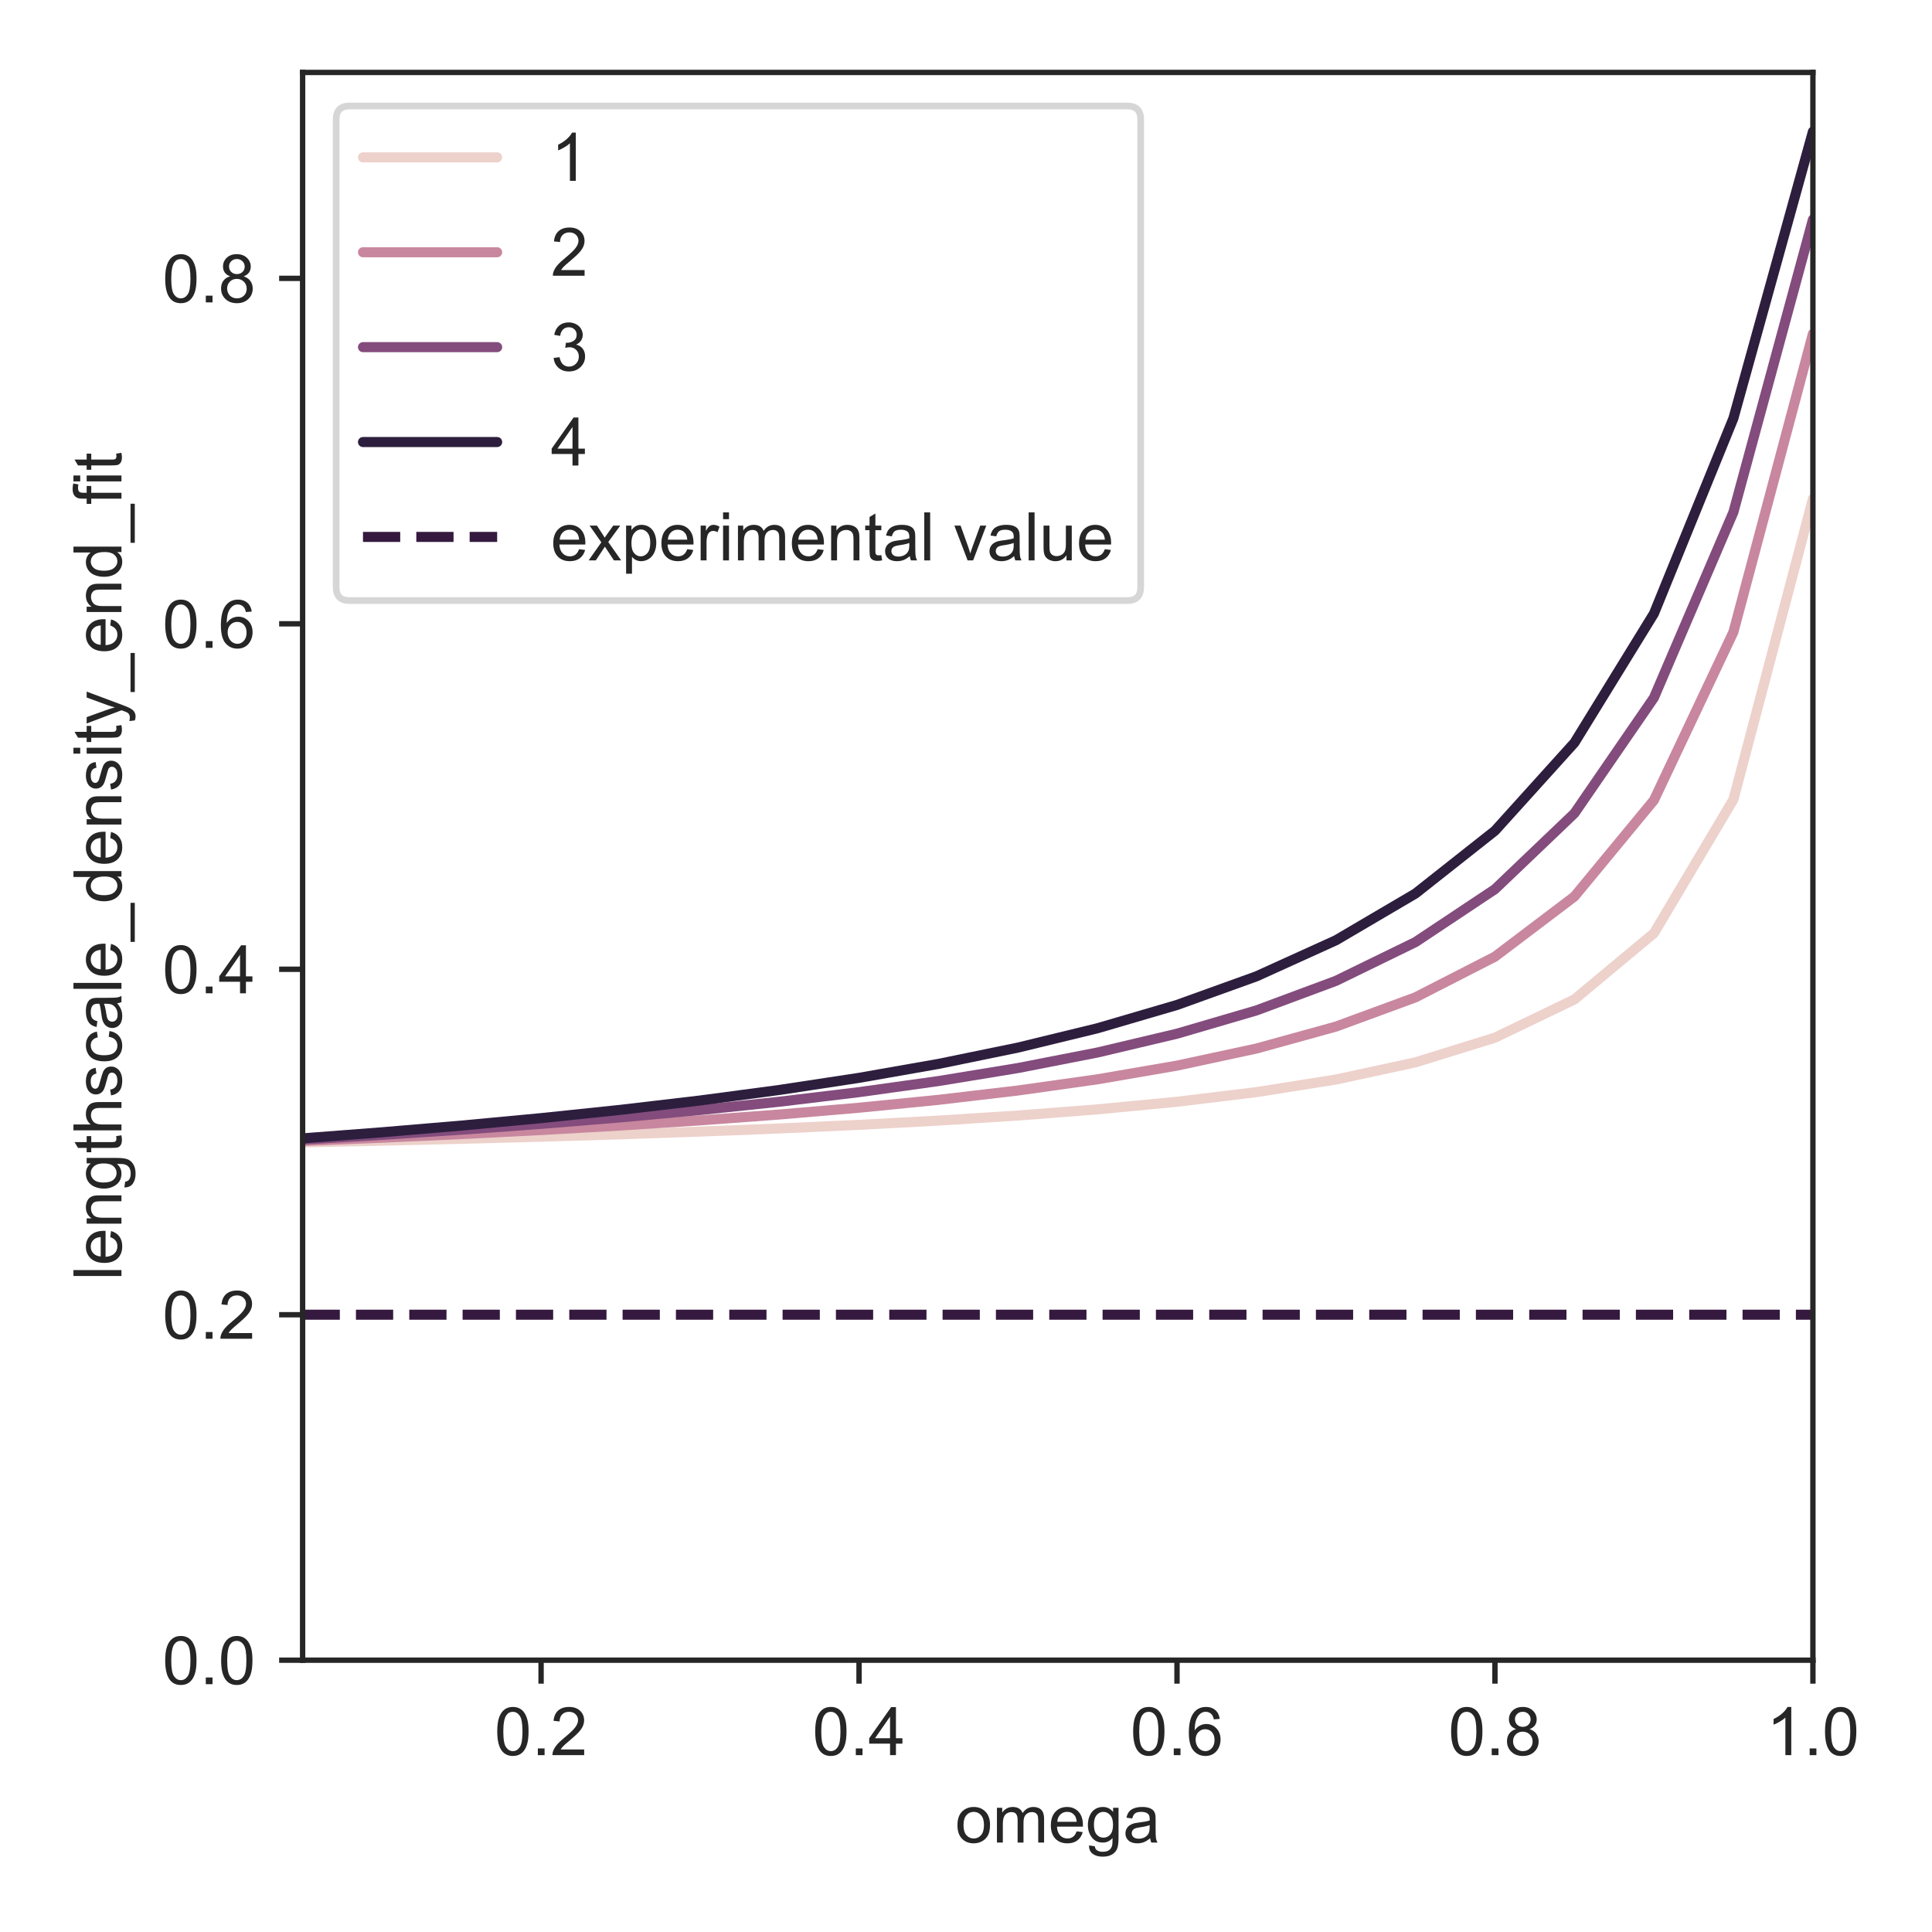
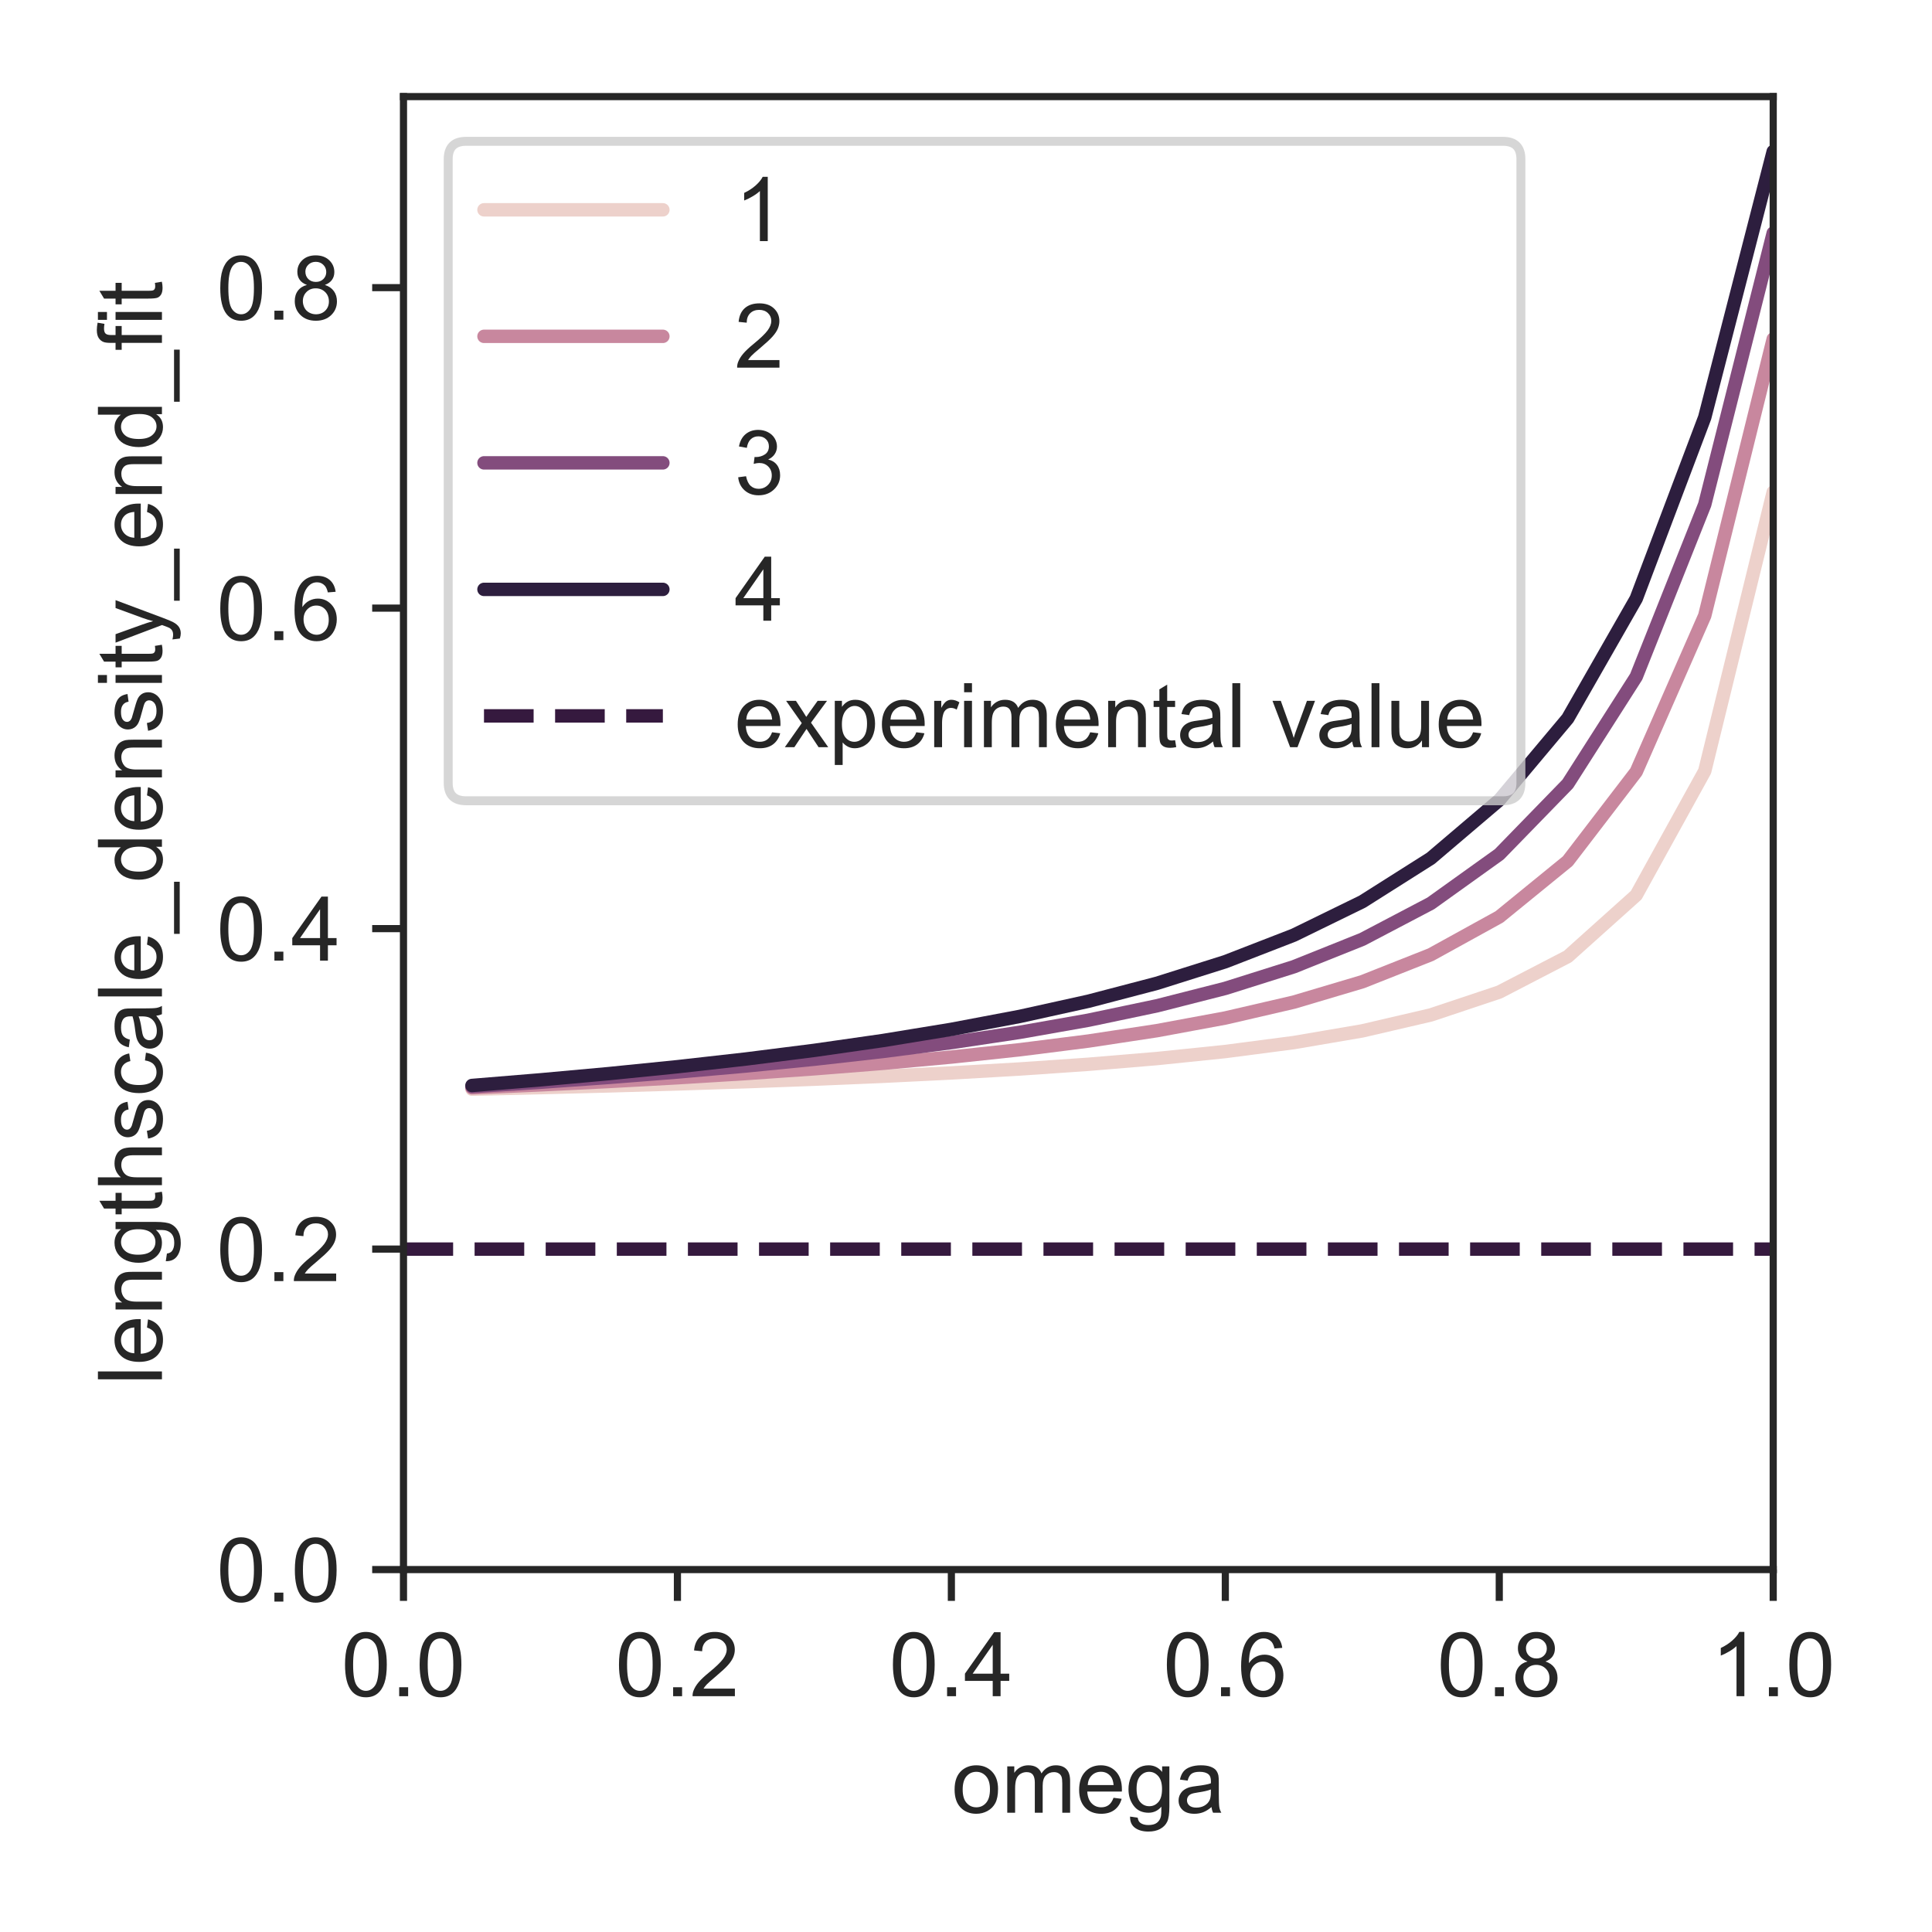
- <svg xmlns="http://www.w3.org/2000/svg" xmlns:xlink="http://www.w3.org/1999/xlink" width="288pt" height="288pt" viewBox="0 0 288 288" version="1.1">
+ <svg xmlns="http://www.w3.org/2000/svg" xmlns:xlink="http://www.w3.org/1999/xlink" width="216pt" height="216pt" viewBox="0 0 216 216" version="1.1">
  <defs>
    <style type="text/css">*{stroke-linejoin: round; stroke-linecap: butt}</style>
  </defs>
  <g id="figure_1">
    <g id="patch_1">
-       <path d="M 0 288  L 288 288  L 288 0  L 0 0  z " style="fill: #ffffff" />
+       <path d="M 0 216  L 216 216  L 216 0  L 0 0  z " style="fill: #ffffff" />
    </g>
    <g id="axes_1">
      <g id="patch_2">
-         <path d="M 45.11 247.48  L 270.248 247.48  L 270.248 10.8  L 45.11 10.8  z " style="fill: #ffffff" />
+         <path d="M 45.11 175.48  L 198.248 175.48  L 198.248 10.8  L 45.11 10.8  z " style="fill: #ffffff" />
      </g>
      <g id="matplotlib.axis_1">
        <g id="xtick_1">
          <g id="line2d_1">
            <defs>
-               <path id="m78186e84e7" d="M 0 0  L 0 3.5  " style="stroke: #262626; stroke-width: 0.8" />
-             </defs>
-             <g>
-               <use xlink:href="#m78186e84e7" x="80.658" y="247.48" style="fill: #262626; stroke: #262626; stroke-width: 0.8" />
+               <path id="mb93e6e6252" d="M 0 0  L 0 3.5  " style="stroke: #262626; stroke-width: 0.8" />
+             </defs>
+             <g>
+               <use xlink:href="#mb93e6e6252" x="45.11" y="175.48" style="fill: #262626; stroke: #262626; stroke-width: 0.8" />
            </g>
          </g>
          <g id="text_1">
-             <g style="fill: #262626" transform="translate(73.70803 261.6378)scale(0.1 -0.1)">
+             <g style="fill: #262626" transform="translate(38.16 189.6378)scale(0.1 -0.1)">
              <defs>
                <path id="ArialMT-30" d="M 266 2259  Q 266 3072 433 3567  Q 600 4063 929 4331  Q 1259 4600 1759 4600  Q 2128 4600 2406 4451  Q 2684 4303 2865 4023  Q 3047 3744 3150 3342  Q 3253 2941 3253 2259  Q 3253 1453 3087 958  Q 2922 463 2592 192  Q 2263 -78 1759 -78  Q 1097 -78 719 397  Q 266 969 266 2259  z M 844 2259  Q 844 1131 1108 757  Q 1372 384 1759 384  Q 2147 384 2411 759  Q 2675 1134 2675 2259  Q 2675 3391 2411 3762  Q 2147 4134 1753 4134  Q 1366 4134 1134 3806  Q 844 3388 844 2259  z " transform="scale(0.015625)" />
                <path id="ArialMT-2e" d="M 581 0  L 581 641  L 1222 641  L 1222 0  L 581 0  z " transform="scale(0.015625)" />
-                 <path id="ArialMT-32" d="M 3222 541  L 3222 0  L 194 0  Q 188 203 259 391  Q 375 700 629 1000  Q 884 1300 1366 1694  Q 2113 2306 2375 2664  Q 2638 3022 2638 3341  Q 2638 3675 2398 3904  Q 2159 4134 1775 4134  Q 1369 4134 1125 3890  Q 881 3647 878 3216  L 300 3275  Q 359 3922 746 4261  Q 1134 4600 1788 4600  Q 2447 4600 2831 4234  Q 3216 3869 3216 3328  Q 3216 3053 3103 2787  Q 2991 2522 2730 2228  Q 2469 1934 1863 1422  Q 1356 997 1212 845  Q 1069 694 975 541  L 3222 541  z " transform="scale(0.015625)" />
-               </defs>
-               <use xlink:href="#ArialMT-30" />
-               <use xlink:href="#ArialMT-2e" x="55.615" />
-               <use xlink:href="#ArialMT-32" x="83.398" />
+               </defs>
+               <use xlink:href="#ArialMT-30" />
+               <use xlink:href="#ArialMT-2e" x="55.615" />
+               <use xlink:href="#ArialMT-30" x="83.398" />
            </g>
          </g>
        </g>
        <g id="xtick_2">
          <g id="line2d_2">
            <g>
-               <use xlink:href="#m78186e84e7" x="128.055" y="247.48" style="fill: #262626; stroke: #262626; stroke-width: 0.8" />
+               <use xlink:href="#mb93e6e6252" x="75.737" y="175.48" style="fill: #262626; stroke: #262626; stroke-width: 0.8" />
            </g>
          </g>
          <g id="text_2">
-             <g style="fill: #262626" transform="translate(121.1054 261.6378)scale(0.1 -0.1)">
-               <defs>
-                 <path id="ArialMT-34" d="M 2069 0  L 2069 1097  L 81 1097  L 81 1613  L 2172 4581  L 2631 4581  L 2631 1613  L 3250 1613  L 3250 1097  L 2631 1097  L 2631 0  L 2069 0  z M 2069 1613  L 2069 3678  L 634 1613  L 2069 1613  z " transform="scale(0.015625)" />
-               </defs>
-               <use xlink:href="#ArialMT-30" />
-               <use xlink:href="#ArialMT-2e" x="55.615" />
-               <use xlink:href="#ArialMT-34" x="83.398" />
+             <g style="fill: #262626" transform="translate(68.7875 189.6378)scale(0.1 -0.1)">
+               <defs>
+                 <path id="ArialMT-32" d="M 3222 541  L 3222 0  L 194 0  Q 188 203 259 391  Q 375 700 629 1000  Q 884 1300 1366 1694  Q 2113 2306 2375 2664  Q 2638 3022 2638 3341  Q 2638 3675 2398 3904  Q 2159 4134 1775 4134  Q 1369 4134 1125 3890  Q 881 3647 878 3216  L 300 3275  Q 359 3922 746 4261  Q 1134 4600 1788 4600  Q 2447 4600 2831 4234  Q 3216 3869 3216 3328  Q 3216 3053 3103 2787  Q 2991 2522 2730 2228  Q 2469 1934 1863 1422  Q 1356 997 1212 845  Q 1069 694 975 541  L 3222 541  z " transform="scale(0.015625)" />
+               </defs>
+               <use xlink:href="#ArialMT-30" />
+               <use xlink:href="#ArialMT-2e" x="55.615" />
+               <use xlink:href="#ArialMT-32" x="83.398" />
            </g>
          </g>
        </g>
        <g id="xtick_3">
          <g id="line2d_3">
            <g>
-               <use xlink:href="#m78186e84e7" x="175.453" y="247.48" style="fill: #262626; stroke: #262626; stroke-width: 0.8" />
+               <use xlink:href="#mb93e6e6252" x="106.365" y="175.48" style="fill: #262626; stroke: #262626; stroke-width: 0.8" />
            </g>
          </g>
          <g id="text_3">
-             <g style="fill: #262626" transform="translate(168.5028 261.6378)scale(0.1 -0.1)">
-               <defs>
-                 <path id="ArialMT-36" d="M 3184 3459  L 2625 3416  Q 2550 3747 2413 3897  Q 2184 4138 1850 4138  Q 1581 4138 1378 3988  Q 1113 3794 959 3422  Q 806 3050 800 2363  Q 1003 2672 1297 2822  Q 1591 2972 1913 2972  Q 2475 2972 2870 2558  Q 3266 2144 3266 1488  Q 3266 1056 3080 686  Q 2894 316 2569 119  Q 2244 -78 1831 -78  Q 1128 -78 684 439  Q 241 956 241 2144  Q 241 3472 731 4075  Q 1159 4600 1884 4600  Q 2425 4600 2770 4297  Q 3116 3994 3184 3459  z M 888 1484  Q 888 1194 1011 928  Q 1134 663 1356 523  Q 1578 384 1822 384  Q 2178 384 2434 671  Q 2691 959 2691 1453  Q 2691 1928 2437 2201  Q 2184 2475 1800 2475  Q 1419 2475 1153 2201  Q 888 1928 888 1484  z " transform="scale(0.015625)" />
-               </defs>
-               <use xlink:href="#ArialMT-30" />
-               <use xlink:href="#ArialMT-2e" x="55.615" />
-               <use xlink:href="#ArialMT-36" x="83.398" />
+             <g style="fill: #262626" transform="translate(99.415 189.6378)scale(0.1 -0.1)">
+               <defs>
+                 <path id="ArialMT-34" d="M 2069 0  L 2069 1097  L 81 1097  L 81 1613  L 2172 4581  L 2631 4581  L 2631 1613  L 3250 1613  L 3250 1097  L 2631 1097  L 2631 0  L 2069 0  z M 2069 1613  L 2069 3678  L 634 1613  L 2069 1613  z " transform="scale(0.015625)" />
+               </defs>
+               <use xlink:href="#ArialMT-30" />
+               <use xlink:href="#ArialMT-2e" x="55.615" />
+               <use xlink:href="#ArialMT-34" x="83.398" />
            </g>
          </g>
        </g>
        <g id="xtick_4">
          <g id="line2d_4">
            <g>
-               <use xlink:href="#m78186e84e7" x="222.85" y="247.48" style="fill: #262626; stroke: #262626; stroke-width: 0.8" />
+               <use xlink:href="#mb93e6e6252" x="136.993" y="175.48" style="fill: #262626; stroke: #262626; stroke-width: 0.8" />
            </g>
          </g>
          <g id="text_4">
-             <g style="fill: #262626" transform="translate(215.9001 261.6378)scale(0.1 -0.1)">
-               <defs>
-                 <path id="ArialMT-38" d="M 1131 2484  Q 781 2613 612 2850  Q 444 3088 444 3419  Q 444 3919 803 4259  Q 1163 4600 1759 4600  Q 2359 4600 2725 4251  Q 3091 3903 3091 3403  Q 3091 3084 2923 2848  Q 2756 2613 2416 2484  Q 2838 2347 3058 2040  Q 3278 1734 3278 1309  Q 3278 722 2862 322  Q 2447 -78 1769 -78  Q 1091 -78 675 323  Q 259 725 259 1325  Q 259 1772 486 2073  Q 713 2375 1131 2484  z M 1019 3438  Q 1019 3113 1228 2906  Q 1438 2700 1772 2700  Q 2097 2700 2305 2904  Q 2513 3109 2513 3406  Q 2513 3716 2298 3927  Q 2084 4138 1766 4138  Q 1444 4138 1231 3931  Q 1019 3725 1019 3438  z M 838 1322  Q 838 1081 952 856  Q 1066 631 1291 507  Q 1516 384 1775 384  Q 2178 384 2440 643  Q 2703 903 2703 1303  Q 2703 1709 2433 1975  Q 2163 2241 1756 2241  Q 1359 2241 1098 1978  Q 838 1716 838 1322  z " transform="scale(0.015625)" />
-               </defs>
-               <use xlink:href="#ArialMT-30" />
-               <use xlink:href="#ArialMT-2e" x="55.615" />
-               <use xlink:href="#ArialMT-38" x="83.398" />
+             <g style="fill: #262626" transform="translate(130.0425 189.6378)scale(0.1 -0.1)">
+               <defs>
+                 <path id="ArialMT-36" d="M 3184 3459  L 2625 3416  Q 2550 3747 2413 3897  Q 2184 4138 1850 4138  Q 1581 4138 1378 3988  Q 1113 3794 959 3422  Q 806 3050 800 2363  Q 1003 2672 1297 2822  Q 1591 2972 1913 2972  Q 2475 2972 2870 2558  Q 3266 2144 3266 1488  Q 3266 1056 3080 686  Q 2894 316 2569 119  Q 2244 -78 1831 -78  Q 1128 -78 684 439  Q 241 956 241 2144  Q 241 3472 731 4075  Q 1159 4600 1884 4600  Q 2425 4600 2770 4297  Q 3116 3994 3184 3459  z M 888 1484  Q 888 1194 1011 928  Q 1134 663 1356 523  Q 1578 384 1822 384  Q 2178 384 2434 671  Q 2691 959 2691 1453  Q 2691 1928 2437 2201  Q 2184 2475 1800 2475  Q 1419 2475 1153 2201  Q 888 1928 888 1484  z " transform="scale(0.015625)" />
+               </defs>
+               <use xlink:href="#ArialMT-30" />
+               <use xlink:href="#ArialMT-2e" x="55.615" />
+               <use xlink:href="#ArialMT-36" x="83.398" />
            </g>
          </g>
        </g>
        <g id="xtick_5">
          <g id="line2d_5">
            <g>
-               <use xlink:href="#m78186e84e7" x="270.248" y="247.48" style="fill: #262626; stroke: #262626; stroke-width: 0.8" />
+               <use xlink:href="#mb93e6e6252" x="167.62" y="175.48" style="fill: #262626; stroke: #262626; stroke-width: 0.8" />
            </g>
          </g>
          <g id="text_5">
-             <g style="fill: #262626" transform="translate(263.2975 261.6378)scale(0.1 -0.1)">
+             <g style="fill: #262626" transform="translate(160.67 189.6378)scale(0.1 -0.1)">
+               <defs>
+                 <path id="ArialMT-38" d="M 1131 2484  Q 781 2613 612 2850  Q 444 3088 444 3419  Q 444 3919 803 4259  Q 1163 4600 1759 4600  Q 2359 4600 2725 4251  Q 3091 3903 3091 3403  Q 3091 3084 2923 2848  Q 2756 2613 2416 2484  Q 2838 2347 3058 2040  Q 3278 1734 3278 1309  Q 3278 722 2862 322  Q 2447 -78 1769 -78  Q 1091 -78 675 323  Q 259 725 259 1325  Q 259 1772 486 2073  Q 713 2375 1131 2484  z M 1019 3438  Q 1019 3113 1228 2906  Q 1438 2700 1772 2700  Q 2097 2700 2305 2904  Q 2513 3109 2513 3406  Q 2513 3716 2298 3927  Q 2084 4138 1766 4138  Q 1444 4138 1231 3931  Q 1019 3725 1019 3438  z M 838 1322  Q 838 1081 952 856  Q 1066 631 1291 507  Q 1516 384 1775 384  Q 2178 384 2440 643  Q 2703 903 2703 1303  Q 2703 1709 2433 1975  Q 2163 2241 1756 2241  Q 1359 2241 1098 1978  Q 838 1716 838 1322  z " transform="scale(0.015625)" />
+               </defs>
+               <use xlink:href="#ArialMT-30" />
+               <use xlink:href="#ArialMT-2e" x="55.615" />
+               <use xlink:href="#ArialMT-38" x="83.398" />
+             </g>
+           </g>
+         </g>
+         <g id="xtick_6">
+           <g id="line2d_6">
+             <g>
+               <use xlink:href="#mb93e6e6252" x="198.248" y="175.48" style="fill: #262626; stroke: #262626; stroke-width: 0.8" />
+             </g>
+           </g>
+           <g id="text_6">
+             <g style="fill: #262626" transform="translate(191.2975 189.6378)scale(0.1 -0.1)">
              <defs>
                <path id="ArialMT-31" d="M 2384 0  L 1822 0  L 1822 3584  Q 1619 3391 1289 3197  Q 959 3003 697 2906  L 697 3450  Q 1169 3672 1522 3987  Q 1875 4303 2022 4600  L 2384 4600  L 2384 0  z " transform="scale(0.015625)" />
              </defs>
              <use xlink:href="#ArialMT-31" />
              <use xlink:href="#ArialMT-2e" x="55.615" />
              <use xlink:href="#ArialMT-30" x="83.398" />
            </g>
          </g>
        </g>
-         <g id="text_6">
-           <g style="fill: #262626" transform="translate(142.392 274.6659)scale(0.1 -0.1)">
+         <g id="text_7">
+           <g style="fill: #262626" transform="translate(106.392 202.6659)scale(0.1 -0.1)">
            <defs>
              <path id="ArialMT-6f" d="M 213 1659  Q 213 2581 725 3025  Q 1153 3394 1769 3394  Q 2453 3394 2887 2945  Q 3322 2497 3322 1706  Q 3322 1066 3130 698  Q 2938 331 2570 128  Q 2203 -75 1769 -75  Q 1072 -75 642 372  Q 213 819 213 1659  z M 791 1659  Q 791 1022 1069 705  Q 1347 388 1769 388  Q 2188 388 2466 706  Q 2744 1025 2744 1678  Q 2744 2294 2464 2611  Q 2184 2928 1769 2928  Q 1347 2928 1069 2612  Q 791 2297 791 1659  z " transform="scale(0.015625)" />
              <path id="ArialMT-6d" d="M 422 0  L 422 3319  L 925 3319  L 925 2853  Q 1081 3097 1340 3245  Q 1600 3394 1931 3394  Q 2300 3394 2536 3241  Q 2772 3088 2869 2813  Q 3263 3394 3894 3394  Q 4388 3394 4653 3120  Q 4919 2847 4919 2278  L 4919 0  L 4359 0  L 4359 2091  Q 4359 2428 4304 2576  Q 4250 2725 4106 2815  Q 3963 2906 3769 2906  Q 3419 2906 3187 2673  Q 2956 2441 2956 1928  L 2956 0  L 2394 0  L 2394 2156  Q 2394 2531 2256 2718  Q 2119 2906 1806 2906  Q 1569 2906 1367 2781  Q 1166 2656 1075 2415  Q 984 2175 984 1722  L 984 0  L 422 0  z " transform="scale(0.015625)" />
              <path id="ArialMT-65" d="M 2694 1069  L 3275 997  Q 3138 488 2766 206  Q 2394 -75 1816 -75  Q 1088 -75 661 373  Q 234 822 234 1631  Q 234 2469 665 2931  Q 1097 3394 1784 3394  Q 2450 3394 2872 2941  Q 3294 2488 3294 1666  Q 3294 1616 3291 1516  L 816 1516  Q 847 969 1125 678  Q 1403 388 1819 388  Q 2128 388 2347 550  Q 2566 713 2694 1069  z M 847 1978  L 2700 1978  Q 2663 2397 2488 2606  Q 2219 2931 1791 2931  Q 1403 2931 1139 2672  Q 875 2413 847 1978  z " transform="scale(0.015625)" />
              <path id="ArialMT-67" d="M 319 -275  L 866 -356  Q 900 -609 1056 -725  Q 1266 -881 1628 -881  Q 2019 -881 2231 -725  Q 2444 -569 2519 -288  Q 2563 -116 2559 434  Q 2191 0 1641 0  Q 956 0 581 494  Q 206 988 206 1678  Q 206 2153 378 2554  Q 550 2956 876 3175  Q 1203 3394 1644 3394  Q 2231 3394 2613 2919  L 2613 3319  L 3131 3319  L 3131 450  Q 3131 -325 2973 -648  Q 2816 -972 2473 -1159  Q 2131 -1347 1631 -1347  Q 1038 -1347 672 -1080  Q 306 -813 319 -275  z M 784 1719  Q 784 1066 1043 766  Q 1303 466 1694 466  Q 2081 466 2343 764  Q 2606 1063 2606 1700  Q 2606 2309 2336 2618  Q 2066 2928 1684 2928  Q 1309 2928 1046 2623  Q 784 2319 784 1719  z " transform="scale(0.015625)" />
              <path id="ArialMT-61" d="M 2588 409  Q 2275 144 1986 34  Q 1697 -75 1366 -75  Q 819 -75 525 192  Q 231 459 231 875  Q 231 1119 342 1320  Q 453 1522 633 1644  Q 813 1766 1038 1828  Q 1203 1872 1538 1913  Q 2219 1994 2541 2106  Q 2544 2222 2544 2253  Q 2544 2597 2384 2738  Q 2169 2928 1744 2928  Q 1347 2928 1158 2789  Q 969 2650 878 2297  L 328 2372  Q 403 2725 575 2942  Q 747 3159 1072 3276  Q 1397 3394 1825 3394  Q 2250 3394 2515 3294  Q 2781 3194 2906 3042  Q 3031 2891 3081 2659  Q 3109 2516 3109 2141  L 3109 1391  Q 3109 606 3145 398  Q 3181 191 3288 0  L 2700 0  Q 2613 175 2588 409  z M 2541 1666  Q 2234 1541 1622 1453  Q 1275 1403 1131 1340  Q 988 1278 909 1158  Q 831 1038 831 891  Q 831 666 1001 516  Q 1172 366 1500 366  Q 1825 366 2078 508  Q 2331 650 2450 897  Q 2541 1088 2541 1459  L 2541 1666  z " transform="scale(0.015625)" />
            </defs>
            <use xlink:href="#ArialMT-6f" />
            <use xlink:href="#ArialMT-6d" x="55.615" />
            <use xlink:href="#ArialMT-65" x="138.916" />
            <use xlink:href="#ArialMT-67" x="194.531" />
            <use xlink:href="#ArialMT-61" x="250.146" />
          </g>
        </g>
      </g>
      <g id="matplotlib.axis_2">
        <g id="ytick_1">
-           <g id="line2d_6">
-             <defs>
-               <path id="m746e7f6188" d="M 0 0  L -3.5 0  " style="stroke: #262626; stroke-width: 0.8" />
-             </defs>
-             <g>
-               <use xlink:href="#m746e7f6188" x="45.11" y="247.48" style="fill: #262626; stroke: #262626; stroke-width: 0.8" />
-             </g>
-           </g>
-           <g id="text_7">
-             <g style="fill: #262626" transform="translate(24.21 251.0589)scale(0.1 -0.1)">
+           <g id="line2d_7">
+             <defs>
+               <path id="mfc4a4cff71" d="M 0 0  L -3.5 0  " style="stroke: #262626; stroke-width: 0.8" />
+             </defs>
+             <g>
+               <use xlink:href="#mfc4a4cff71" x="45.11" y="175.48" style="fill: #262626; stroke: #262626; stroke-width: 0.8" />
+             </g>
+           </g>
+           <g id="text_8">
+             <g style="fill: #262626" transform="translate(24.21 179.0589)scale(0.1 -0.1)">
              <use xlink:href="#ArialMT-30" />
              <use xlink:href="#ArialMT-2e" x="55.615" />
              <use xlink:href="#ArialMT-30" x="83.398" />
            </g>
          </g>
        </g>
        <g id="ytick_2">
-           <g id="line2d_7">
-             <g>
-               <use xlink:href="#m746e7f6188" x="45.11" y="195.984" style="fill: #262626; stroke: #262626; stroke-width: 0.8" />
-             </g>
-           </g>
-           <g id="text_8">
-             <g style="fill: #262626" transform="translate(24.21 199.5631)scale(0.1 -0.1)">
+           <g id="line2d_8">
+             <g>
+               <use xlink:href="#mfc4a4cff71" x="45.11" y="139.65" style="fill: #262626; stroke: #262626; stroke-width: 0.8" />
+             </g>
+           </g>
+           <g id="text_9">
+             <g style="fill: #262626" transform="translate(24.21 143.2285)scale(0.1 -0.1)">
              <use xlink:href="#ArialMT-30" />
              <use xlink:href="#ArialMT-2e" x="55.615" />
              <use xlink:href="#ArialMT-32" x="83.398" />
            </g>
          </g>
        </g>
        <g id="ytick_3">
-           <g id="line2d_8">
-             <g>
-               <use xlink:href="#m746e7f6188" x="45.11" y="144.488" style="fill: #262626; stroke: #262626; stroke-width: 0.8" />
-             </g>
-           </g>
-           <g id="text_9">
-             <g style="fill: #262626" transform="translate(24.21 148.0672)scale(0.1 -0.1)">
+           <g id="line2d_9">
+             <g>
+               <use xlink:href="#mfc4a4cff71" x="45.11" y="103.819" style="fill: #262626; stroke: #262626; stroke-width: 0.8" />
+             </g>
+           </g>
+           <g id="text_10">
+             <g style="fill: #262626" transform="translate(24.21 107.3981)scale(0.1 -0.1)">
              <use xlink:href="#ArialMT-30" />
              <use xlink:href="#ArialMT-2e" x="55.615" />
              <use xlink:href="#ArialMT-34" x="83.398" />
            </g>
          </g>
        </g>
        <g id="ytick_4">
-           <g id="line2d_9">
-             <g>
-               <use xlink:href="#m746e7f6188" x="45.11" y="92.992" style="fill: #262626; stroke: #262626; stroke-width: 0.8" />
-             </g>
-           </g>
-           <g id="text_10">
-             <g style="fill: #262626" transform="translate(24.21 96.57134)scale(0.1 -0.1)">
+           <g id="line2d_10">
+             <g>
+               <use xlink:href="#mfc4a4cff71" x="45.11" y="67.989" style="fill: #262626; stroke: #262626; stroke-width: 0.8" />
+             </g>
+           </g>
+           <g id="text_11">
+             <g style="fill: #262626" transform="translate(24.21 71.56773)scale(0.1 -0.1)">
              <use xlink:href="#ArialMT-30" />
              <use xlink:href="#ArialMT-2e" x="55.615" />
              <use xlink:href="#ArialMT-36" x="83.398" />
            </g>
          </g>
        </g>
        <g id="ytick_5">
-           <g id="line2d_10">
-             <g>
-               <use xlink:href="#m746e7f6188" x="45.11" y="41.497" style="fill: #262626; stroke: #262626; stroke-width: 0.8" />
-             </g>
-           </g>
-           <g id="text_11">
-             <g style="fill: #262626" transform="translate(24.21 45.07549)scale(0.1 -0.1)">
+           <g id="line2d_11">
+             <g>
+               <use xlink:href="#mfc4a4cff71" x="45.11" y="32.158" style="fill: #262626; stroke: #262626; stroke-width: 0.8" />
+             </g>
+           </g>
+           <g id="text_12">
+             <g style="fill: #262626" transform="translate(24.21 35.73734)scale(0.1 -0.1)">
              <use xlink:href="#ArialMT-30" />
              <use xlink:href="#ArialMT-2e" x="55.615" />
              <use xlink:href="#ArialMT-38" x="83.398" />
            </g>
          </g>
        </g>
-         <g id="text_12">
-           <g style="fill: #262626" transform="translate(18.10531 190.847)rotate(-90)scale(0.1 -0.1)">
+         <g id="text_13">
+           <g style="fill: #262626" transform="translate(18.10531 154.847)rotate(-90)scale(0.1 -0.1)">
            <defs>
              <path id="ArialMT-6c" d="M 409 0  L 409 4581  L 972 4581  L 972 0  L 409 0  z " transform="scale(0.015625)" />
              <path id="ArialMT-6e" d="M 422 0  L 422 3319  L 928 3319  L 928 2847  Q 1294 3394 1984 3394  Q 2284 3394 2536 3286  Q 2788 3178 2913 3003  Q 3038 2828 3088 2588  Q 3119 2431 3119 2041  L 3119 0  L 2556 0  L 2556 2019  Q 2556 2363 2490 2533  Q 2425 2703 2258 2804  Q 2091 2906 1866 2906  Q 1506 2906 1245 2678  Q 984 2450 984 1813  L 984 0  L 422 0  z " transform="scale(0.015625)" />
              <path id="ArialMT-74" d="M 1650 503  L 1731 6  Q 1494 -44 1306 -44  Q 1000 -44 831 53  Q 663 150 594 308  Q 525 466 525 972  L 525 2881  L 113 2881  L 113 3319  L 525 3319  L 525 4141  L 1084 4478  L 1084 3319  L 1650 3319  L 1650 2881  L 1084 2881  L 1084 941  Q 1084 700 1114 631  Q 1144 563 1211 522  Q 1278 481 1403 481  Q 1497 481 1650 503  z " transform="scale(0.015625)" />
              <path id="ArialMT-68" d="M 422 0  L 422 4581  L 984 4581  L 984 2938  Q 1378 3394 1978 3394  Q 2347 3394 2619 3248  Q 2891 3103 3008 2847  Q 3125 2591 3125 2103  L 3125 0  L 2563 0  L 2563 2103  Q 2563 2525 2380 2717  Q 2197 2909 1863 2909  Q 1613 2909 1392 2779  Q 1172 2650 1078 2428  Q 984 2206 984 1816  L 984 0  L 422 0  z " transform="scale(0.015625)" />
              <path id="ArialMT-73" d="M 197 991  L 753 1078  Q 800 744 1014 566  Q 1228 388 1613 388  Q 2000 388 2187 545  Q 2375 703 2375 916  Q 2375 1106 2209 1216  Q 2094 1291 1634 1406  Q 1016 1563 777 1677  Q 538 1791 414 1992  Q 291 2194 291 2438  Q 291 2659 392 2848  Q 494 3038 669 3163  Q 800 3259 1026 3326  Q 1253 3394 1513 3394  Q 1903 3394 2198 3281  Q 2494 3169 2634 2976  Q 2775 2784 2828 2463  L 2278 2388  Q 2241 2644 2061 2787  Q 1881 2931 1553 2931  Q 1166 2931 1000 2803  Q 834 2675 834 2503  Q 834 2394 903 2306  Q 972 2216 1119 2156  Q 1203 2125 1616 2013  Q 2213 1853 2448 1751  Q 2684 1650 2818 1456  Q 2953 1263 2953 975  Q 2953 694 2789 445  Q 2625 197 2315 61  Q 2006 -75 1616 -75  Q 969 -75 630 194  Q 291 463 197 991  z " transform="scale(0.015625)" />
              <path id="ArialMT-63" d="M 2588 1216  L 3141 1144  Q 3050 572 2676 248  Q 2303 -75 1759 -75  Q 1078 -75 664 370  Q 250 816 250 1647  Q 250 2184 428 2587  Q 606 2991 970 3192  Q 1334 3394 1763 3394  Q 2303 3394 2647 3120  Q 2991 2847 3088 2344  L 2541 2259  Q 2463 2594 2264 2762  Q 2066 2931 1784 2931  Q 1359 2931 1093 2626  Q 828 2322 828 1663  Q 828 994 1084 691  Q 1341 388 1753 388  Q 2084 388 2306 591  Q 2528 794 2588 1216  z " transform="scale(0.015625)" />
              <path id="ArialMT-5f" d="M -97 -1272  L -97 -866  L 3631 -866  L 3631 -1272  L -97 -1272  z " transform="scale(0.015625)" />
              <path id="ArialMT-64" d="M 2575 0  L 2575 419  Q 2259 -75 1647 -75  Q 1250 -75 917 144  Q 584 363 401 755  Q 219 1147 219 1656  Q 219 2153 384 2558  Q 550 2963 881 3178  Q 1213 3394 1622 3394  Q 1922 3394 2156 3267  Q 2391 3141 2538 2938  L 2538 4581  L 3097 4581  L 3097 0  L 2575 0  z M 797 1656  Q 797 1019 1065 703  Q 1334 388 1700 388  Q 2069 388 2326 689  Q 2584 991 2584 1609  Q 2584 2291 2321 2609  Q 2059 2928 1675 2928  Q 1300 2928 1048 2622  Q 797 2316 797 1656  z " transform="scale(0.015625)" />
              <path id="ArialMT-69" d="M 425 3934  L 425 4581  L 988 4581  L 988 3934  L 425 3934  z M 425 0  L 425 3319  L 988 3319  L 988 0  L 425 0  z " transform="scale(0.015625)" />
              <path id="ArialMT-79" d="M 397 -1278  L 334 -750  Q 519 -800 656 -800  Q 844 -800 956 -737  Q 1069 -675 1141 -563  Q 1194 -478 1313 -144  Q 1328 -97 1363 -6  L 103 3319  L 709 3319  L 1400 1397  Q 1534 1031 1641 628  Q 1738 1016 1872 1384  L 2581 3319  L 3144 3319  L 1881 -56  Q 1678 -603 1566 -809  Q 1416 -1088 1222 -1217  Q 1028 -1347 759 -1347  Q 597 -1347 397 -1278  z " transform="scale(0.015625)" />
              <path id="ArialMT-66" d="M 556 0  L 556 2881  L 59 2881  L 59 3319  L 556 3319  L 556 3672  Q 556 4006 616 4169  Q 697 4388 901 4523  Q 1106 4659 1475 4659  Q 1713 4659 2000 4603  L 1916 4113  Q 1741 4144 1584 4144  Q 1328 4144 1222 4034  Q 1116 3925 1116 3625  L 1116 3319  L 1763 3319  L 1763 2881  L 1116 2881  L 1116 0  L 556 0  z " transform="scale(0.015625)" />
            </defs>
            <use xlink:href="#ArialMT-6c" />
            <use xlink:href="#ArialMT-65" x="22.217" />
            <use xlink:href="#ArialMT-6e" x="77.832" />
            <use xlink:href="#ArialMT-67" x="133.447" />
            <use xlink:href="#ArialMT-74" x="189.062" />
            <use xlink:href="#ArialMT-68" x="216.846" />
            <use xlink:href="#ArialMT-73" x="272.461" />
            <use xlink:href="#ArialMT-63" x="322.461" />
            <use xlink:href="#ArialMT-61" x="372.461" />
            <use xlink:href="#ArialMT-6c" x="428.076" />
            <use xlink:href="#ArialMT-65" x="450.293" />
            <use xlink:href="#ArialMT-5f" x="505.908" />
            <use xlink:href="#ArialMT-64" x="561.523" />
            <use xlink:href="#ArialMT-65" x="617.139" />
            <use xlink:href="#ArialMT-6e" x="672.754" />
            <use xlink:href="#ArialMT-73" x="728.369" />
            <use xlink:href="#ArialMT-69" x="778.369" />
            <use xlink:href="#ArialMT-74" x="800.586" />
            <use xlink:href="#ArialMT-79" x="828.369" />
            <use xlink:href="#ArialMT-5f" x="878.369" />
            <use xlink:href="#ArialMT-65" x="933.984" />
            <use xlink:href="#ArialMT-6e" x="989.6" />
            <use xlink:href="#ArialMT-64" x="1045.215" />
            <use xlink:href="#ArialMT-5f" x="1100.83" />
            <use xlink:href="#ArialMT-66" x="1156.445" />
            <use xlink:href="#ArialMT-69" x="1184.229" />
            <use xlink:href="#ArialMT-74" x="1206.445" />
          </g>
        </g>
      </g>
-       <g id="line2d_11">
-         <path d="M 45.11 170.294  L 56.959 170.042  L 68.809 169.761  L 80.658 169.447  L 92.507 169.091  L 104.357 168.686  L 116.206 168.22  L 128.055 167.68  L 139.905 167.045  L 151.754 166.288  L 163.603 165.371  L 175.453 164.238  L 187.302 162.801  L 199.151 160.922  L 211.001 158.363  L 222.85 154.685  L 234.699 148.98  L 246.549 139.109  L 258.398 119.179  L 270.248 74.352  " clip-path="url(#p41459b4240)" style="fill: none; stroke: #edd1cb; stroke-width: 1.5; stroke-linecap: round" />
-       </g>
      <g id="line2d_12">
-         <path d="M 45.11 170.081  L 56.959 169.595  L 68.809 169.057  L 80.658 168.455  L 92.507 167.778  L 104.357 167.012  L 116.206 166.136  L 128.055 165.127  L 139.905 163.95  L 151.754 162.559  L 163.603 160.89  L 175.453 158.85  L 187.302 156.302  L 199.151 153.029  L 211.001 148.673  L 222.85 142.608  L 234.699 133.638  L 246.549 119.283  L 258.398 94.208  L 270.248 49.747  " clip-path="url(#p41459b4240)" style="fill: none; stroke: #c8879e; stroke-width: 1.5; stroke-linecap: round" />
+         <path d="M 52.767 121.774  L 60.424 121.599  L 68.081 121.404  L 75.737 121.185  L 83.394 120.938  L 91.051 120.656  L 98.708 120.332  L 106.365 119.956  L 114.022 119.514  L 121.679 118.987  L 129.336 118.349  L 136.993 117.561  L 144.649 116.561  L 152.306 115.254  L 159.963 113.473  L 167.62 110.914  L 175.277 106.945  L 182.934 100.077  L 190.591 86.209  L 198.248 55.019  " clip-path="url(#p16ebd43cfc)" style="fill: none; stroke: #edd1cb; stroke-width: 1.5; stroke-linecap: round" />
      </g>
      <g id="line2d_13">
-         <path d="M 45.11 169.881  L 56.959 169.178  L 68.809 168.4  L 80.658 167.535  L 92.507 166.566  L 104.357 165.473  L 116.206 164.23  L 128.055 162.805  L 139.905 161.151  L 151.754 159.209  L 163.603 156.895  L 175.453 154.091  L 187.302 150.619  L 199.151 146.211  L 211.001 140.434  L 222.85 132.55  L 234.699 121.237  L 246.549 104.003  L 258.398 76.346  L 270.248 32.728  " clip-path="url(#p41459b4240)" style="fill: none; stroke: #834c7d; stroke-width: 1.5; stroke-linecap: round" />
+         <path d="M 52.767 121.626  L 60.424 121.289  L 68.081 120.914  L 75.737 120.495  L 83.394 120.024  L 91.051 119.491  L 98.708 118.882  L 106.365 118.179  L 114.022 117.36  L 121.679 116.392  L 129.336 115.231  L 136.993 113.812  L 144.649 112.039  L 152.306 109.762  L 159.963 106.731  L 167.62 102.511  L 175.277 96.27  L 182.934 86.281  L 190.591 68.835  L 198.248 37.899  " clip-path="url(#p16ebd43cfc)" style="fill: none; stroke: #c8879e; stroke-width: 1.5; stroke-linecap: round" />
      </g>
      <g id="line2d_14">
-         <path d="M 45.11 169.694  L 56.959 168.787  L 68.809 167.787  L 80.658 166.678  L 92.507 165.441  L 104.357 164.05  L 116.206 162.474  L 128.055 160.673  L 139.905 158.593  L 151.754 156.161  L 163.603 153.279  L 175.453 149.806  L 187.302 145.537  L 199.151 140.162  L 211.001 133.196  L 222.85 123.837  L 234.699 110.717  L 246.549 91.465  L 258.398 62.347  L 270.248 19.618  " clip-path="url(#p41459b4240)" style="fill: none; stroke: #2d1e3e; stroke-width: 1.5; stroke-linecap: round" />
-       </g>
-       <g id="line2d_15" />
+         <path d="M 52.767 121.488  L 60.424 120.998  L 68.081 120.457  L 75.737 119.855  L 83.394 119.18  L 91.051 118.42  L 98.708 117.556  L 106.365 116.564  L 114.022 115.413  L 121.679 114.062  L 129.336 112.452  L 136.993 110.501  L 144.649 108.085  L 152.306 105.018  L 159.963 100.998  L 167.62 95.513  L 175.277 87.641  L 182.934 75.65  L 190.591 56.406  L 198.248 26.057  " clip-path="url(#p16ebd43cfc)" style="fill: none; stroke: #834c7d; stroke-width: 1.5; stroke-linecap: round" />
+       </g>
+       <g id="line2d_15">
+         <path d="M 52.767 121.357  L 60.424 120.726  L 68.081 120.03  L 75.737 119.259  L 83.394 118.398  L 91.051 117.43  L 98.708 116.334  L 106.365 115.081  L 114.022 113.633  L 121.679 111.941  L 129.336 109.936  L 136.993 107.519  L 144.649 104.549  L 152.306 100.809  L 159.963 95.962  L 167.62 89.45  L 175.277 80.321  L 182.934 66.926  L 190.591 46.666  L 198.248 16.936  " clip-path="url(#p16ebd43cfc)" style="fill: none; stroke: #2d1e3e; stroke-width: 1.5; stroke-linecap: round" />
+       </g>
      <g id="line2d_16" />
      <g id="line2d_17" />
      <g id="line2d_18" />
-       <g id="line2d_19">
-         <path d="M 45.11 195.984  L 270.248 195.984  " clip-path="url(#p41459b4240)" style="fill: none; stroke-dasharray: 5.55,2.4; stroke-dashoffset: 0; stroke: #35193e; stroke-width: 1.5" />
+       <g id="line2d_19" />
+       <g id="line2d_20">
+         <path d="M 45.11 139.65  L 198.248 139.65  " clip-path="url(#p16ebd43cfc)" style="fill: none; stroke-dasharray: 5.55,2.4; stroke-dashoffset: 0; stroke: #35193e; stroke-width: 1.5" />
      </g>
      <g id="patch_3">
-         <path d="M 45.11 247.48  L 45.11 10.8  " style="fill: none; stroke: #262626; stroke-width: 0.8; stroke-linejoin: miter; stroke-linecap: square" />
+         <path d="M 45.11 175.48  L 45.11 10.8  " style="fill: none; stroke: #262626; stroke-width: 0.8; stroke-linejoin: miter; stroke-linecap: square" />
      </g>
      <g id="patch_4">
-         <path d="M 270.248 247.48  L 270.248 10.8  " style="fill: none; stroke: #262626; stroke-width: 0.8; stroke-linejoin: miter; stroke-linecap: square" />
+         <path d="M 198.248 175.48  L 198.248 10.8  " style="fill: none; stroke: #262626; stroke-width: 0.8; stroke-linejoin: miter; stroke-linecap: square" />
      </g>
      <g id="patch_5">
-         <path d="M 45.11 247.48  L 270.248 247.48  " style="fill: none; stroke: #262626; stroke-width: 0.8; stroke-linejoin: miter; stroke-linecap: square" />
+         <path d="M 45.11 175.48  L 198.248 175.48  " style="fill: none; stroke: #262626; stroke-width: 0.8; stroke-linejoin: miter; stroke-linecap: square" />
      </g>
      <g id="patch_6">
-         <path d="M 45.11 10.8  L 270.248 10.8  " style="fill: none; stroke: #262626; stroke-width: 0.8; stroke-linejoin: miter; stroke-linecap: square" />
+         <path d="M 45.11 10.8  L 198.248 10.8  " style="fill: none; stroke: #262626; stroke-width: 0.8; stroke-linejoin: miter; stroke-linecap: square" />
      </g>
      <g id="legend_1">
        <g id="patch_7">
          <path d="M 52.11 89.527  L 168.04 89.527  Q 170.04 89.527 170.04 87.527  L 170.04 17.8  Q 170.04 15.8 168.04 15.8  L 52.11 15.8  Q 50.11 15.8 50.11 17.8  L 50.11 87.527  Q 50.11 89.527 52.11 89.527  z " style="fill: #ffffff; opacity: 0.8; stroke: #cccccc; stroke-linejoin: miter" />
        </g>
-         <g id="line2d_20">
+         <g id="line2d_21">
          <path d="M 54.11 23.458  L 64.11 23.458  L 74.11 23.458  " style="fill: none; stroke: #edd1cb; stroke-width: 1.5; stroke-linecap: round" />
        </g>
-         <g id="text_13">
+         <g id="text_14">
          <g style="fill: #262626" transform="translate(82.11 26.95781)scale(0.1 -0.1)">
            <use xlink:href="#ArialMT-31" />
          </g>
        </g>
-         <g id="line2d_21">
+         <g id="line2d_22">
          <path d="M 54.11 37.603  L 64.11 37.603  L 74.11 37.603  " style="fill: none; stroke: #c8879e; stroke-width: 1.5; stroke-linecap: round" />
        </g>
-         <g id="text_14">
+         <g id="text_15">
          <g style="fill: #262626" transform="translate(82.11 41.10312)scale(0.1 -0.1)">
            <use xlink:href="#ArialMT-32" />
          </g>
        </g>
-         <g id="line2d_22">
+         <g id="line2d_23">
          <path d="M 54.11 51.748  L 64.11 51.748  L 74.11 51.748  " style="fill: none; stroke: #834c7d; stroke-width: 1.5; stroke-linecap: round" />
        </g>
-         <g id="text_15">
+         <g id="text_16">
          <g style="fill: #262626" transform="translate(82.11 55.24844)scale(0.1 -0.1)">
            <defs>
              <path id="ArialMT-33" d="M 269 1209  L 831 1284  Q 928 806 1161 595  Q 1394 384 1728 384  Q 2125 384 2398 659  Q 2672 934 2672 1341  Q 2672 1728 2419 1979  Q 2166 2231 1775 2231  Q 1616 2231 1378 2169  L 1441 2663  Q 1497 2656 1531 2656  Q 1891 2656 2178 2843  Q 2466 3031 2466 3422  Q 2466 3731 2256 3934  Q 2047 4138 1716 4138  Q 1388 4138 1169 3931  Q 950 3725 888 3313  L 325 3413  Q 428 3978 793 4289  Q 1159 4600 1703 4600  Q 2078 4600 2393 4439  Q 2709 4278 2876 4000  Q 3044 3722 3044 3409  Q 3044 3113 2884 2869  Q 2725 2625 2413 2481  Q 2819 2388 3044 2092  Q 3269 1797 3269 1353  Q 3269 753 2831 336  Q 2394 -81 1725 -81  Q 1122 -81 723 278  Q 325 638 269 1209  z " transform="scale(0.015625)" />
            </defs>
            <use xlink:href="#ArialMT-33" />
          </g>
        </g>
-         <g id="line2d_23">
+         <g id="line2d_24">
          <path d="M 54.11 65.894  L 64.11 65.894  L 74.11 65.894  " style="fill: none; stroke: #2d1e3e; stroke-width: 1.5; stroke-linecap: round" />
        </g>
-         <g id="text_16">
+         <g id="text_17">
          <g style="fill: #262626" transform="translate(82.11 69.39375)scale(0.1 -0.1)">
            <use xlink:href="#ArialMT-34" />
          </g>
        </g>
-         <g id="line2d_24">
+         <g id="line2d_25">
          <path d="M 54.11 80.039  L 64.11 80.039  L 74.11 80.039  " style="fill: none; stroke-dasharray: 5.55,2.4; stroke-dashoffset: 0; stroke: #35193e; stroke-width: 1.5" />
        </g>
-         <g id="text_17">
+         <g id="text_18">
          <g style="fill: #262626" transform="translate(82.11 83.53906)scale(0.1 -0.1)">
            <defs>
              <path id="ArialMT-78" d="M 47 0  L 1259 1725  L 138 3319  L 841 3319  L 1350 2541  Q 1494 2319 1581 2169  Q 1719 2375 1834 2534  L 2394 3319  L 3066 3319  L 1919 1756  L 3153 0  L 2463 0  L 1781 1031  L 1600 1309  L 728 0  L 47 0  z " transform="scale(0.015625)" />
              <path id="ArialMT-70" d="M 422 -1272  L 422 3319  L 934 3319  L 934 2888  Q 1116 3141 1344 3267  Q 1572 3394 1897 3394  Q 2322 3394 2647 3175  Q 2972 2956 3137 2557  Q 3303 2159 3303 1684  Q 3303 1175 3120 767  Q 2938 359 2589 142  Q 2241 -75 1856 -75  Q 1575 -75 1351 44  Q 1128 163 984 344  L 984 -1272  L 422 -1272  z M 931 1641  Q 931 1000 1190 694  Q 1450 388 1819 388  Q 2194 388 2461 705  Q 2728 1022 2728 1688  Q 2728 2322 2467 2637  Q 2206 2953 1844 2953  Q 1484 2953 1207 2617  Q 931 2281 931 1641  z " transform="scale(0.015625)" />
              <path id="ArialMT-72" d="M 416 0  L 416 3319  L 922 3319  L 922 2816  Q 1116 3169 1280 3281  Q 1444 3394 1641 3394  Q 1925 3394 2219 3213  L 2025 2691  Q 1819 2813 1613 2813  Q 1428 2813 1281 2702  Q 1134 2591 1072 2394  Q 978 2094 978 1738  L 978 0  L 416 0  z " transform="scale(0.015625)" />
              <path id="ArialMT-20" transform="scale(0.015625)" />
              <path id="ArialMT-76" d="M 1344 0  L 81 3319  L 675 3319  L 1388 1331  Q 1503 1009 1600 663  Q 1675 925 1809 1294  L 2547 3319  L 3125 3319  L 1869 0  L 1344 0  z " transform="scale(0.015625)" />
              <path id="ArialMT-75" d="M 2597 0  L 2597 488  Q 2209 -75 1544 -75  Q 1250 -75 995 37  Q 741 150 617 320  Q 494 491 444 738  Q 409 903 409 1263  L 409 3319  L 972 3319  L 972 1478  Q 972 1038 1006 884  Q 1059 663 1231 536  Q 1403 409 1656 409  Q 1909 409 2131 539  Q 2353 669 2445 892  Q 2538 1116 2538 1541  L 2538 3319  L 3100 3319  L 3100 0  L 2597 0  z " transform="scale(0.015625)" />
            </defs>
            <use xlink:href="#ArialMT-65" />
            <use xlink:href="#ArialMT-78" x="55.615" />
            <use xlink:href="#ArialMT-70" x="105.615" />
            <use xlink:href="#ArialMT-65" x="161.23" />
            <use xlink:href="#ArialMT-72" x="216.846" />
            <use xlink:href="#ArialMT-69" x="250.146" />
            <use xlink:href="#ArialMT-6d" x="272.363" />
            <use xlink:href="#ArialMT-65" x="355.664" />
            <use xlink:href="#ArialMT-6e" x="411.279" />
            <use xlink:href="#ArialMT-74" x="466.895" />
            <use xlink:href="#ArialMT-61" x="494.678" />
            <use xlink:href="#ArialMT-6c" x="550.293" />
            <use xlink:href="#ArialMT-20" x="572.51" />
            <use xlink:href="#ArialMT-76" x="600.293" />
            <use xlink:href="#ArialMT-61" x="650.293" />
            <use xlink:href="#ArialMT-6c" x="705.908" />
            <use xlink:href="#ArialMT-75" x="728.125" />
            <use xlink:href="#ArialMT-65" x="783.74" />
          </g>
        </g>
      </g>
    </g>
  </g>
  <defs>
-     <clipPath id="p41459b4240">
-       <rect x="45.11" y="10.8" width="225.137" height="236.68" />
+     <clipPath id="p16ebd43cfc">
+       <rect x="45.11" y="10.8" width="153.137" height="164.68" />
    </clipPath>
  </defs>
</svg>
